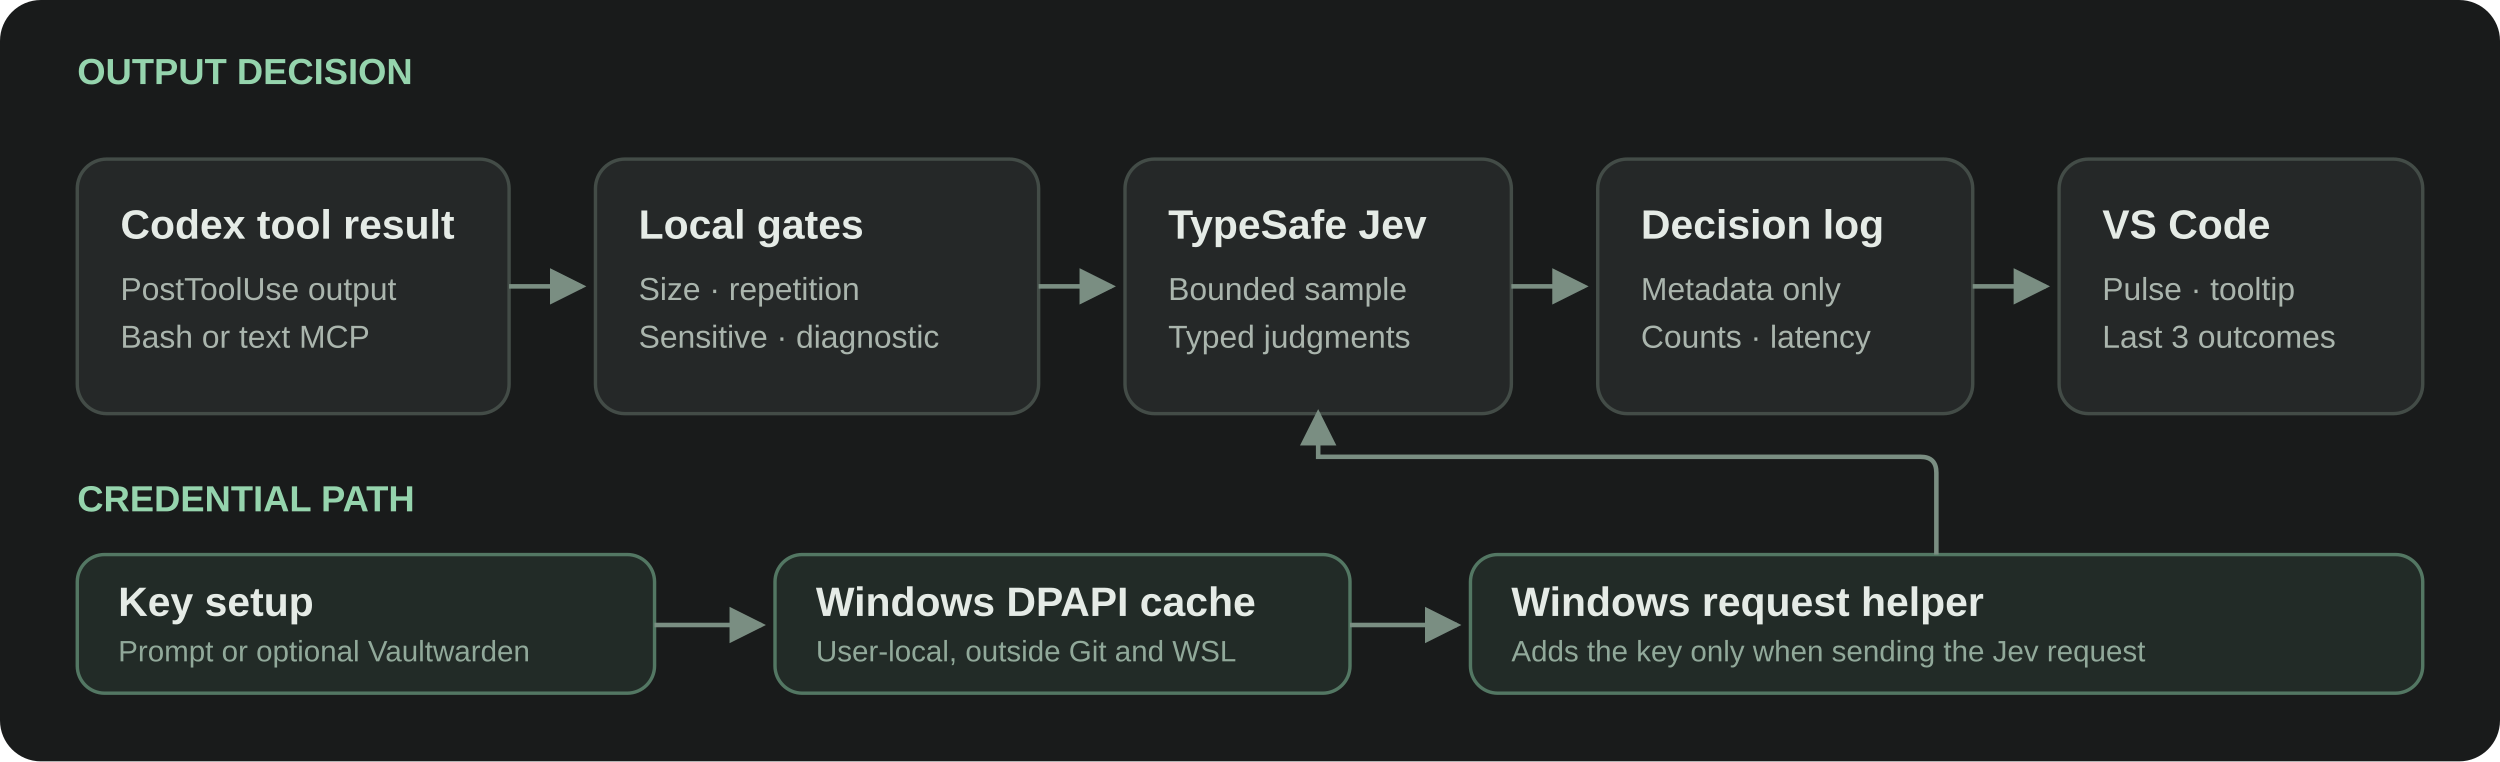
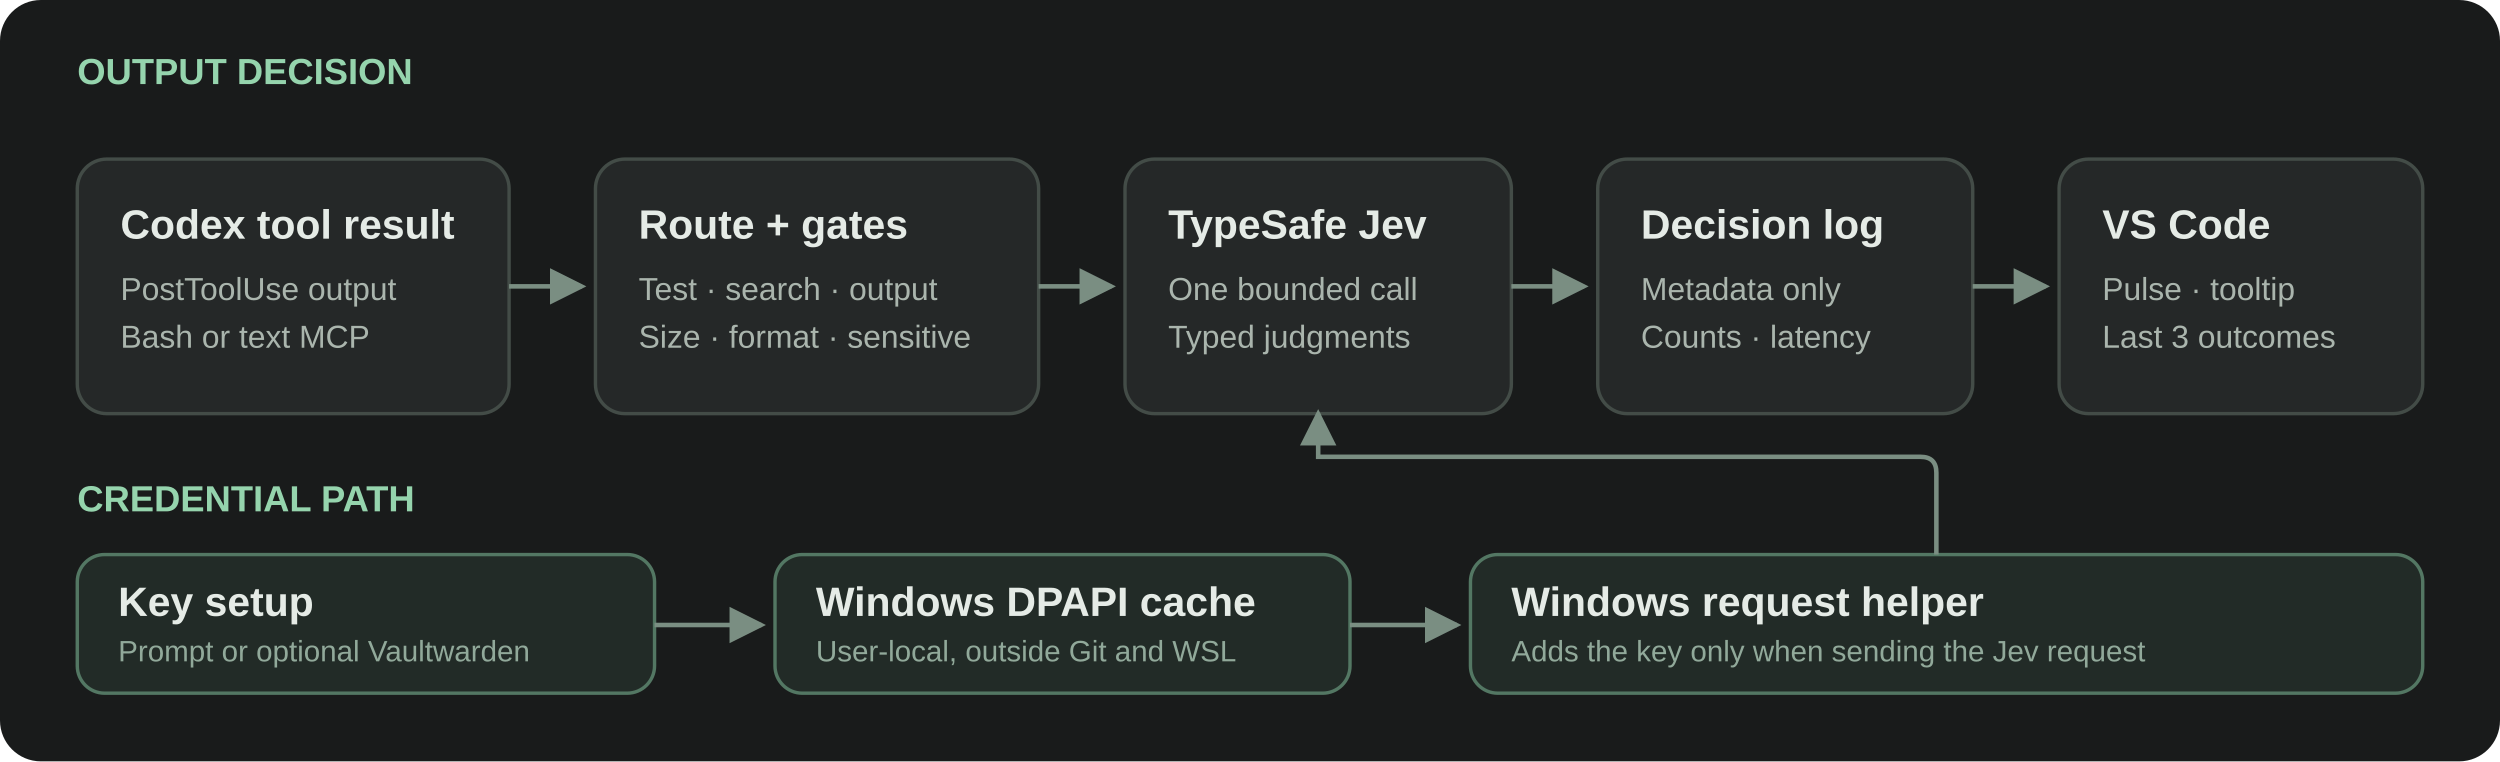
<svg xmlns="http://www.w3.org/2000/svg" width="1100" height="335" viewBox="0 0 1100 335" role="img" aria-labelledby="title desc">
  <defs>
    <marker id="arrow" markerWidth="8" markerHeight="8" refX="7" refY="4" orient="auto">
      <path d="M0 0 L8 4 L0 8 Z" fill="#7a8e82" />
    </marker>
    <style>
      .bg{fill:#191b1b}.card{fill:#252828;stroke:#434c47;stroke-width:1.5}.key{fill:#222b27;stroke:#537763;stroke-width:1.5}
      .heading{fill:#e5ebe6;font:600 18px 'Segoe UI',Arial,sans-serif}.body{fill:#aab5ad;font:14px 'Segoe UI',Arial,sans-serif}
      .small{fill:#91a99a;font:13px 'Segoe UI',Arial,sans-serif}.line{fill:none;stroke:#7a8e82;stroke-width:2;marker-end:url(#arrow)}
    </style>
  </defs>
  <rect class="bg" width="1100" height="335" rx="18" />
  <text x="34" y="37" fill="#95d4ad" font-family="Segoe UI,Arial,sans-serif" font-size="16" font-weight="600">OUTPUT DECISION</text>
  <rect class="card" x="34" y="70" width="190" height="112" rx="13" />
  <text class="heading" x="53" y="105">Codex tool result</text>
  <text class="body" x="53" y="132">PostToolUse output</text>
  <text class="body" x="53" y="153">Bash or text MCP</text>
  <path class="line" d="M224 126 H256" />
  <rect class="card" x="262" y="70" width="195" height="112" rx="13" />
-   <text class="heading" x="281" y="105">Local gates</text>
-   <text class="body" x="281" y="132">Size · repetition</text>
-   <text class="body" x="281" y="153">Sensitive · diagnostic</text>
+   <text class="heading" x="281" y="105">Route + gates</text>
+   <text class="body" x="281" y="132">Test · search · output</text>
+   <text class="body" x="281" y="153">Size · format · sensitive</text>
  <path class="line" d="M457 126 H489" />
  <rect class="card" x="495" y="70" width="170" height="112" rx="13" />
  <text class="heading" x="514" y="105">TypeSafe Jev</text>
-   <text class="body" x="514" y="132">Bounded sample</text>
+   <text class="body" x="514" y="132">One bounded call</text>
  <text class="body" x="514" y="153">Typed judgments</text>
  <path class="line" d="M665 126 H697" />
  <rect class="card" x="703" y="70" width="165" height="112" rx="13" />
  <text class="heading" x="722" y="105">Decision log</text>
  <text class="body" x="722" y="132">Metadata only</text>
  <text class="body" x="722" y="153">Counts · latency</text>
  <path class="line" d="M868 126 H900" />
  <rect class="card" x="906" y="70" width="160" height="112" rx="13" />
  <text class="heading" x="925" y="105">VS Code</text>
  <text class="body" x="925" y="132">Pulse · tooltip</text>
  <text class="body" x="925" y="153">Last 3 outcomes</text>
  <text x="34" y="225" fill="#95d4ad" font-family="Segoe UI,Arial,sans-serif" font-size="16" font-weight="600">CREDENTIAL PATH</text>
  <rect class="key" x="34" y="244" width="254" height="61" rx="12" />
  <text class="heading" x="52" y="271">Key setup</text>
  <text class="small" x="52" y="291">Prompt or optional Vaultwarden</text>
  <path class="line" d="M288 275 H335" />
  <rect class="key" x="341" y="244" width="253" height="61" rx="12" />
  <text class="heading" x="359" y="271">Windows DPAPI cache</text>
  <text class="small" x="359" y="291">User-local, outside Git and WSL</text>
  <path class="line" d="M594 275 H641" />
  <rect class="key" x="647" y="244" width="419" height="61" rx="12" />
  <text class="heading" x="665" y="271">Windows request helper</text>
  <text class="small" x="665" y="291">Adds the key only when sending the Jev request</text>
  <path d="M852 244 V208 Q852 201 845 201 H580 V182" fill="none" stroke="#7a8e82" stroke-width="2" marker-end="url(#arrow)" />
</svg>
